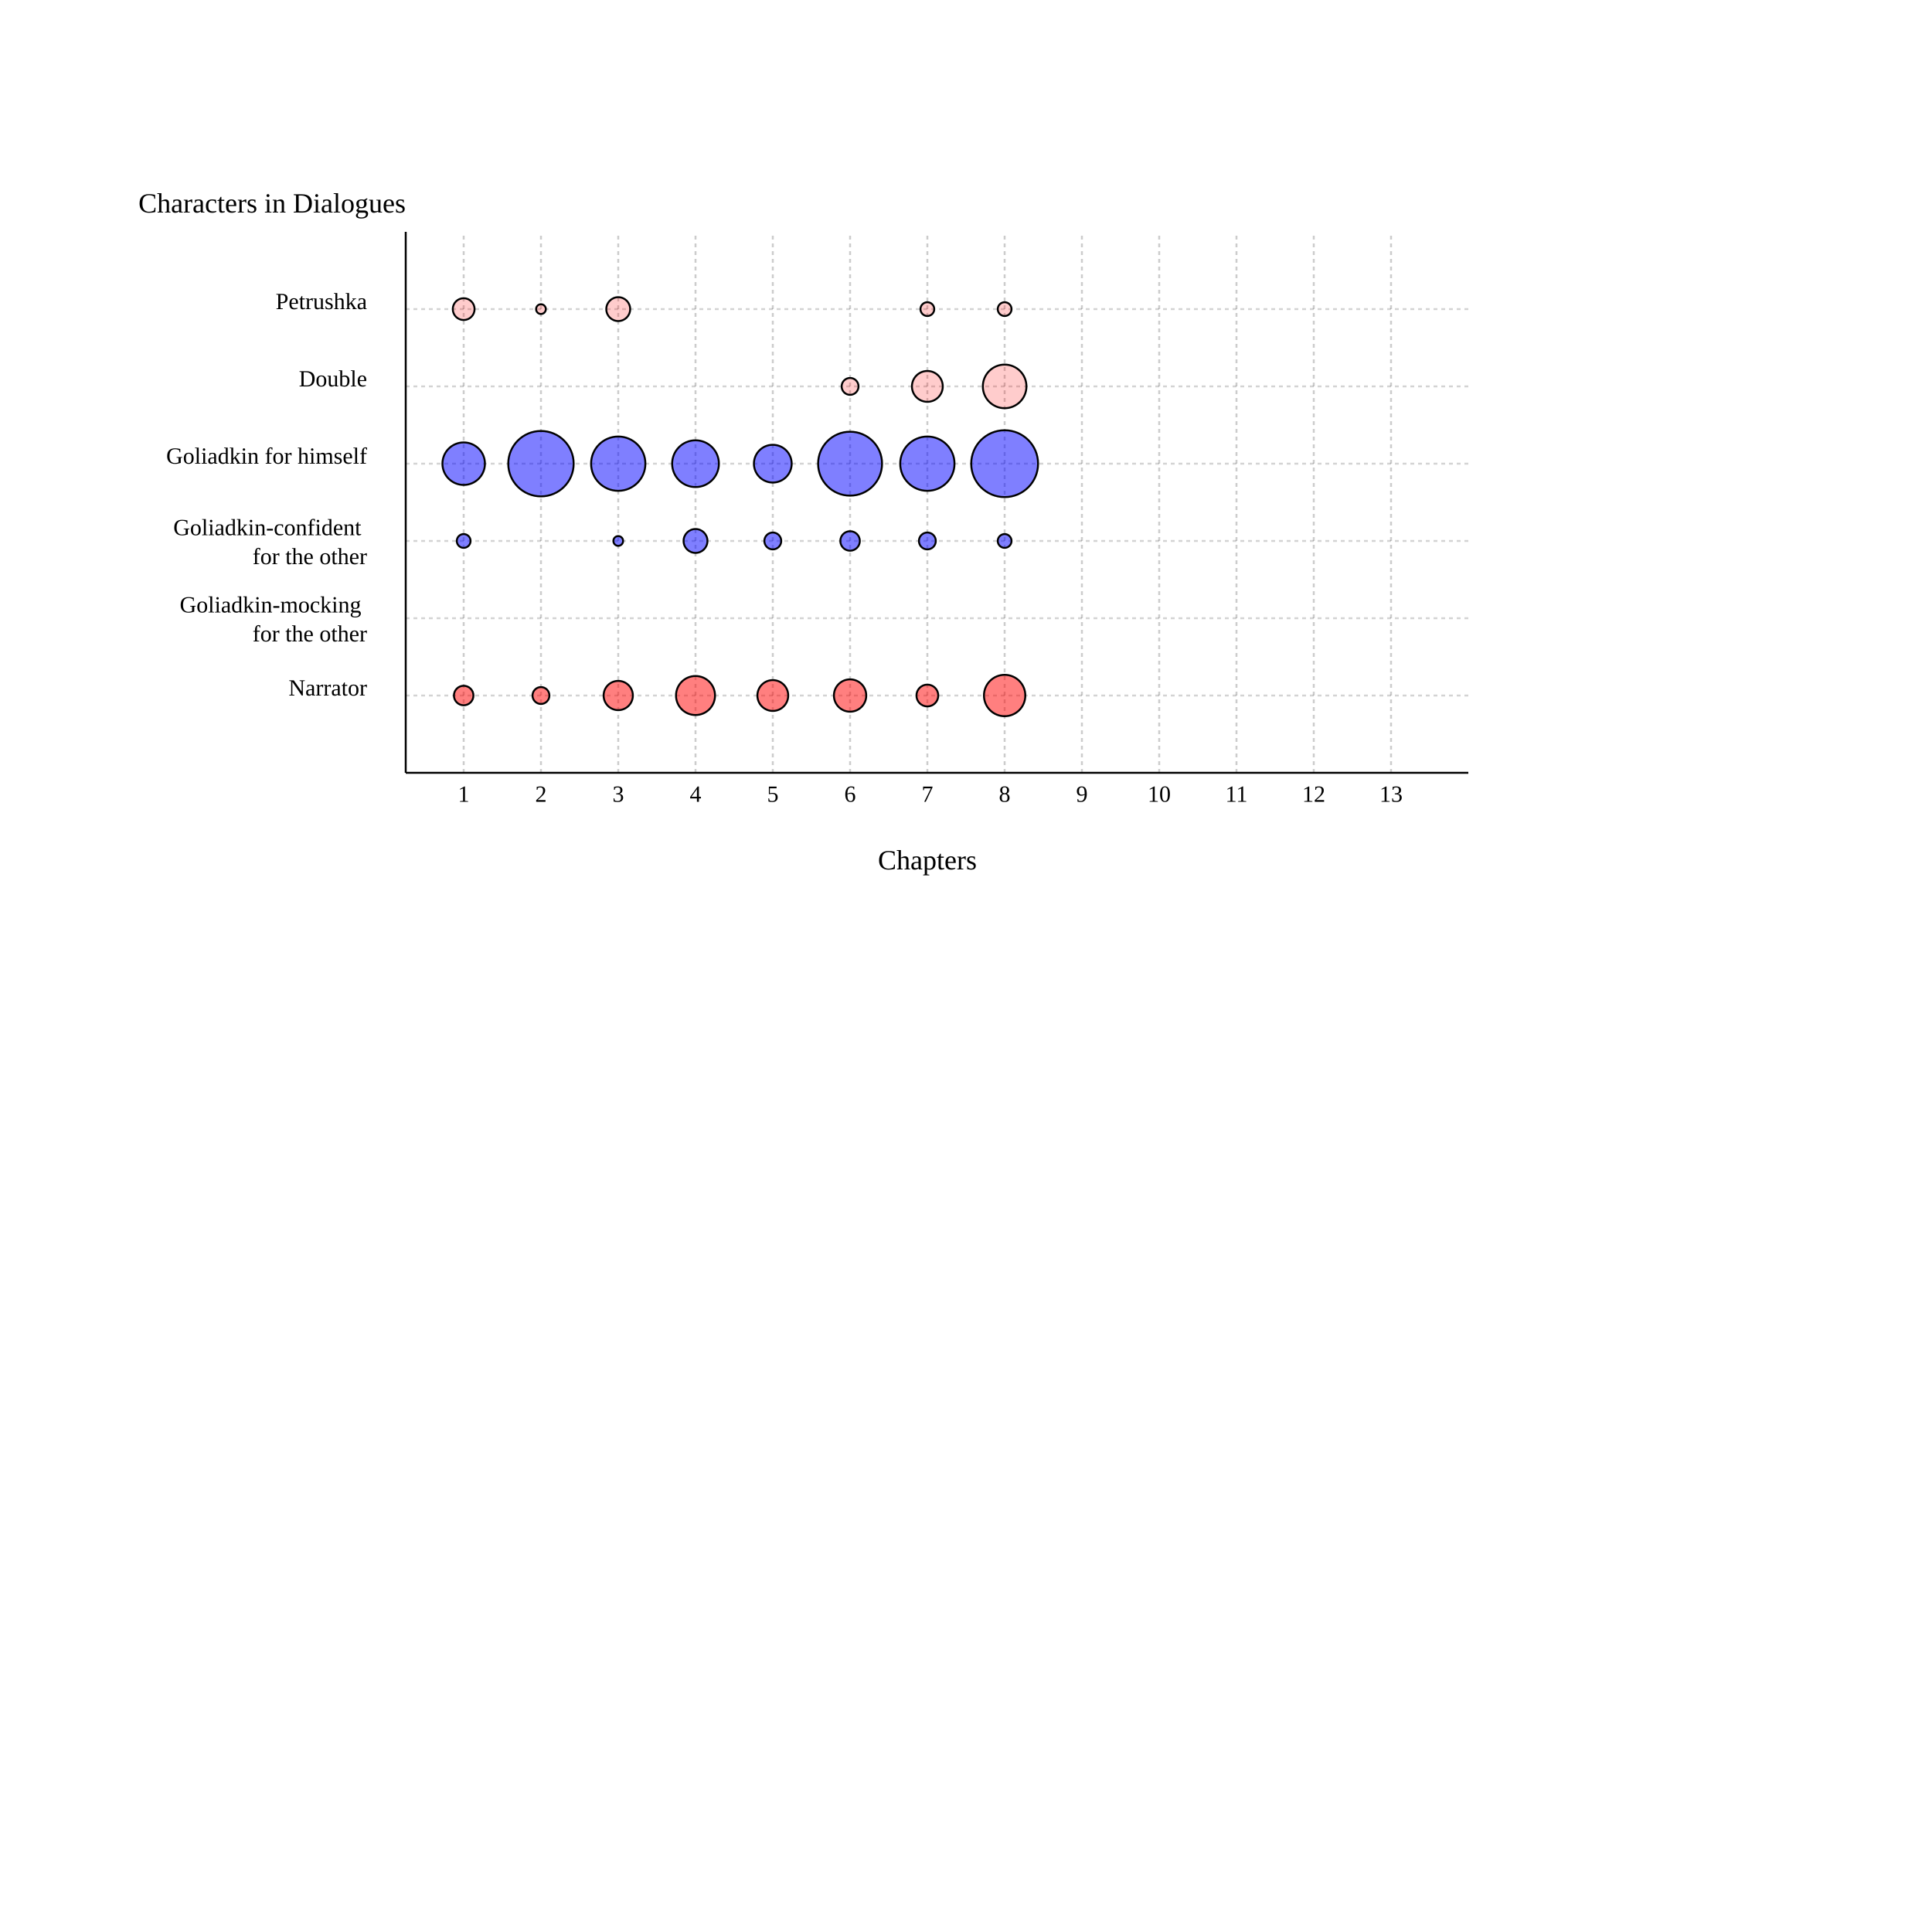
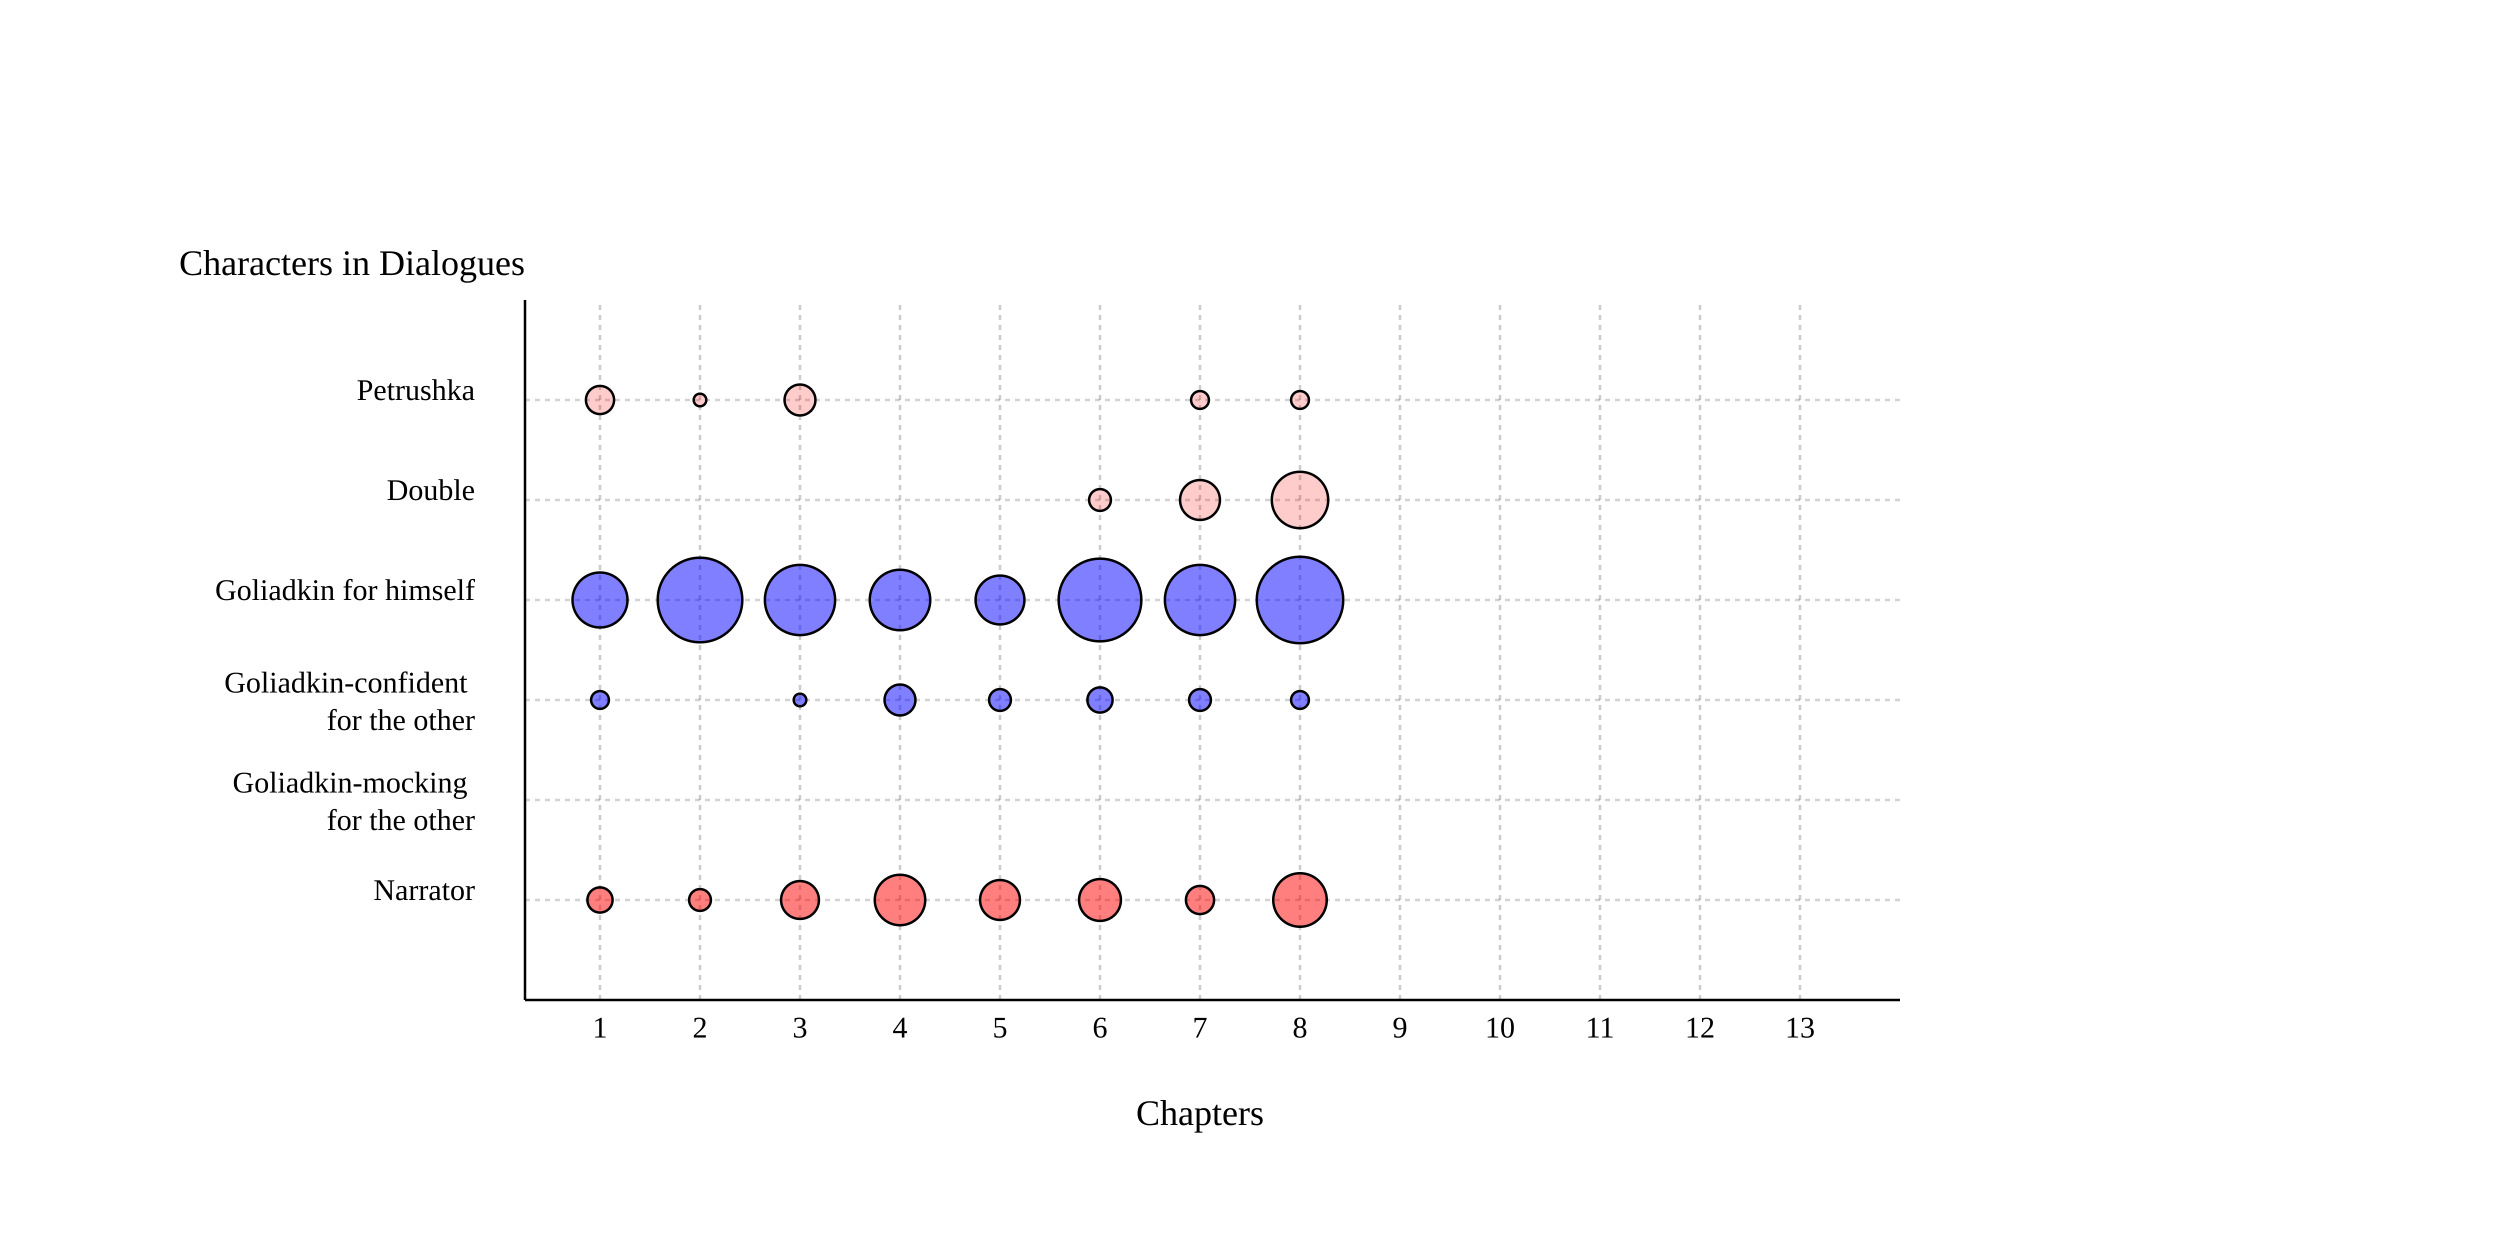
- <svg xmlns="http://www.w3.org/2000/svg" xmlns:xlink="http://www.w3.org/1999/xlink" width="1000" height="1000">
+ <svg xmlns="http://www.w3.org/2000/svg" xmlns:xlink="http://www.w3.org/1999/xlink" width="1000" height="500">
  <g transform="translate(200, 400)">
    <line x1="10" x2="560" y1="-40" y2="-40" stroke="lightgray" stroke-width="1" stroke-dasharray="2 2" />
    <text x="-10" y="-40" text-anchor="end">
      <tspan x="-10">Narrator</tspan>
    </text>
    <line x1="10" x2="560" y1="-80" y2="-80" stroke="lightgray" stroke-width="1" stroke-dasharray="2 2" />
    <text x="-10" y="-80" text-anchor="end">
      <tspan x="-10" dy="-03">Goliadkin-mocking</tspan>
      <tspan x="-10" dy="15">for the other</tspan>
    </text>
    <line x1="10" x2="560" y1="-120" y2="-120" stroke="lightgray" stroke-width="1" stroke-dasharray="2 2" />
    <text x="-10" y="-120" text-anchor="end">
      <tspan x="-10" dy="-03">Goliadkin-confident</tspan>
      <tspan x="-10" dy="15">for the other</tspan>
    </text>
    <line x1="10" x2="560" y1="-160" y2="-160" stroke="lightgray" stroke-width="1" stroke-dasharray="2 2" />
    <text x="-10" y="-160" text-anchor="end">
      <tspan x="-10">Goliadkin for himself</tspan>
    </text>
    <line x1="10" x2="560" y1="-200" y2="-200" stroke="lightgray" stroke-width="1" stroke-dasharray="2 2" />
    <text x="-10" y="-200" text-anchor="end">
      <tspan x="-10">Double</tspan>
    </text>
    <line x1="10" x2="560" y1="-240" y2="-240" stroke="lightgray" stroke-width="1" stroke-dasharray="2 2" />
    <text x="-10" y="-240" text-anchor="end">
      <tspan x="-10">Petrushka</tspan>
    </text>
    <line x1="10" x2="10" y1="0" y2="-280" stroke="black" stroke-width="1" />
    <line x1="10" x2="560" y1="0" y2="0" stroke="black" stroke-width="1" />
    <text x="280" y="50" text-anchor="middle" font-size="larger">Chapters</text>
    <text x="10" y="-290" text-anchor="end" font-size="larger">Characters in
                    Dialogues</text>
    <line x1="40" x2="40" y1="0" y2="-280" stroke="black" opacity="0.2" stroke-width="1" stroke-dasharray="2 2" />
    <text x="40" y="15" text-anchor="middle" text-decoration="underline">
      <a xlink:href="http://dostoevsky.obdurodon.org/text.xhtml#ch1">1</a>
    </text>
    <circle cx="40" cy="-240" r="5.642" fill-opacity="0.2" stroke="black" fill="red" />
    <circle cx="40" cy="-200" r="0" fill-opacity="0.2" stroke="black" fill="red" />
    <circle cx="40" cy="-160" r="10.998" fill-opacity="0.5" stroke="black" fill="blue" />
    <circle cx="40" cy="-120" r="3.568" fill-opacity="0.5" stroke="black" fill="blue" />
    <circle cx="40" cy="-80" r="0" fill-opacity="0.5" stroke="black" fill="blue" />
    <circle cx="40" cy="-40" r="5.046" fill-opacity="0.5" stroke="black" fill="red" />
    <line x1="80" x2="80" y1="0" y2="-280" stroke="black" opacity="0.2" stroke-width="1" stroke-dasharray="2 2" />
    <text x="80" y="15" text-anchor="middle" text-decoration="underline">
      <a xlink:href="http://dostoevsky.obdurodon.org/text.xhtml#ch2">2</a>
    </text>
    <circle cx="80" cy="-240" r="2.523" fill-opacity="0.2" stroke="black" fill="red" />
    <circle cx="80" cy="-200" r="0" fill-opacity="0.2" stroke="black" fill="red" />
    <circle cx="80" cy="-160" r="16.926" fill-opacity="0.5" stroke="black" fill="blue" />
    <circle cx="80" cy="-120" r="0" fill-opacity="0.5" stroke="black" fill="blue" />
    <circle cx="80" cy="-80" r="0" fill-opacity="0.5" stroke="black" fill="blue" />
    <circle cx="80" cy="-40" r="4.37" fill-opacity="0.5" stroke="black" fill="red" />
    <line x1="120" x2="120" y1="0" y2="-280" stroke="black" opacity="0.2" stroke-width="1" stroke-dasharray="2 2" />
    <text x="120" y="15" text-anchor="middle" text-decoration="underline">
      <a xlink:href="http://dostoevsky.obdurodon.org/text.xhtml#ch3">3</a>
    </text>
    <circle cx="120" cy="-240" r="6.18" fill-opacity="0.2" stroke="black" fill="red" />
    <circle cx="120" cy="-200" r="0" fill-opacity="0.2" stroke="black" fill="red" />
    <circle cx="120" cy="-160" r="14.048" fill-opacity="0.5" stroke="black" fill="blue" />
    <circle cx="120" cy="-120" r="2.523" fill-opacity="0.5" stroke="black" fill="blue" />
    <circle cx="120" cy="-80" r="0" fill-opacity="0.5" stroke="black" fill="blue" />
    <circle cx="120" cy="-40" r="7.569" fill-opacity="0.5" stroke="black" fill="red" />
    <line x1="160" x2="160" y1="0" y2="-280" stroke="black" opacity="0.2" stroke-width="1" stroke-dasharray="2 2" />
    <text x="160" y="15" text-anchor="middle" text-decoration="underline">
      <a xlink:href="http://dostoevsky.obdurodon.org/text.xhtml#ch4">4</a>
    </text>
    <circle cx="160" cy="-240" r="0" fill-opacity="0.2" stroke="black" fill="red" />
    <circle cx="160" cy="-200" r="0" fill-opacity="0.2" stroke="black" fill="red" />
    <circle cx="160" cy="-160" r="12.101" fill-opacity="0.5" stroke="black" fill="blue" />
    <circle cx="160" cy="-120" r="6.18" fill-opacity="0.5" stroke="black" fill="blue" />
    <circle cx="160" cy="-80" r="0" fill-opacity="0.5" stroke="black" fill="blue" />
    <circle cx="160" cy="-40" r="10.093" fill-opacity="0.5" stroke="black" fill="red" />
    <line x1="200" x2="200" y1="0" y2="-280" stroke="black" opacity="0.2" stroke-width="1" stroke-dasharray="2 2" />
    <text x="200" y="15" text-anchor="middle" text-decoration="underline">
      <a xlink:href="http://dostoevsky.obdurodon.org/text.xhtml#ch5">5</a>
    </text>
    <circle cx="200" cy="-240" r="0" fill-opacity="0.2" stroke="black" fill="red" />
    <circle cx="200" cy="-200" r="0" fill-opacity="0.2" stroke="black" fill="red" />
    <circle cx="200" cy="-160" r="9.772" fill-opacity="0.5" stroke="black" fill="blue" />
    <circle cx="200" cy="-120" r="4.37" fill-opacity="0.5" stroke="black" fill="blue" />
    <circle cx="200" cy="-80" r="0" fill-opacity="0.5" stroke="black" fill="blue" />
    <circle cx="200" cy="-40" r="7.979" fill-opacity="0.5" stroke="black" fill="red" />
    <line x1="240" x2="240" y1="0" y2="-280" stroke="black" opacity="0.2" stroke-width="1" stroke-dasharray="2 2" />
    <text x="240" y="15" text-anchor="middle" text-decoration="underline">
      <a xlink:href="http://dostoevsky.obdurodon.org/text.xhtml#ch6">6</a>
    </text>
    <circle cx="240" cy="-240" r="0" fill-opacity="0.2" stroke="black" fill="red" />
    <circle cx="240" cy="-200" r="4.37" fill-opacity="0.2" stroke="black" fill="red" />
    <circle cx="240" cy="-160" r="16.545" fill-opacity="0.5" stroke="black" fill="blue" />
    <circle cx="240" cy="-120" r="5.046" fill-opacity="0.5" stroke="black" fill="blue" />
    <circle cx="240" cy="-80" r="0" fill-opacity="0.5" stroke="black" fill="blue" />
    <circle cx="240" cy="-40" r="8.368" fill-opacity="0.5" stroke="black" fill="red" />
    <line x1="280" x2="280" y1="0" y2="-280" stroke="black" opacity="0.2" stroke-width="1" stroke-dasharray="2 2" />
    <text x="280" y="15" text-anchor="middle" text-decoration="underline">
      <a xlink:href="http://dostoevsky.obdurodon.org/text.xhtml#ch7">7</a>
    </text>
    <circle cx="280" cy="-240" r="3.568" fill-opacity="0.2" stroke="black" fill="red" />
    <circle cx="280" cy="-200" r="7.979" fill-opacity="0.2" stroke="black" fill="red" />
    <circle cx="280" cy="-160" r="14.048" fill-opacity="0.5" stroke="black" fill="blue" />
    <circle cx="280" cy="-120" r="4.37" fill-opacity="0.5" stroke="black" fill="blue" />
    <circle cx="280" cy="-80" r="0" fill-opacity="0.5" stroke="black" fill="blue" />
    <circle cx="280" cy="-40" r="5.642" fill-opacity="0.5" stroke="black" fill="red" />
    <line x1="320" x2="320" y1="0" y2="-280" stroke="black" opacity="0.2" stroke-width="1" stroke-dasharray="2 2" />
    <text x="320" y="15" text-anchor="middle" text-decoration="underline">
      <a xlink:href="http://dostoevsky.obdurodon.org/text.xhtml#ch8">8</a>
    </text>
    <circle cx="320" cy="-240" r="3.568" fill-opacity="0.2" stroke="black" fill="red" />
    <circle cx="320" cy="-200" r="11.284" fill-opacity="0.2" stroke="black" fill="red" />
    <circle cx="320" cy="-160" r="17.298" fill-opacity="0.5" stroke="black" fill="blue" />
    <circle cx="320" cy="-120" r="3.568" fill-opacity="0.5" stroke="black" fill="blue" />
    <circle cx="320" cy="-80" r="0" fill-opacity="0.5" stroke="black" fill="blue" />
    <circle cx="320" cy="-40" r="10.705" fill-opacity="0.5" stroke="black" fill="red" />
    <line x1="360" x2="360" y1="0" y2="-280" stroke="black" opacity="0.2" stroke-width="1" stroke-dasharray="2 2" />
    <text x="360" y="15" text-anchor="middle" text-decoration="underline">
      <a xlink:href="http://dostoevsky.obdurodon.org/text.xhtml#ch9">9</a>
    </text>
    <circle cx="360" cy="-240" r="0" fill-opacity="0.2" stroke="black" fill="red" />
    <circle cx="360" cy="-200" r="0" fill-opacity="0.2" stroke="black" fill="red" />
    <circle cx="360" cy="-160" r="0" fill-opacity="0.5" stroke="black" fill="blue" />
    <circle cx="360" cy="-120" r="0" fill-opacity="0.5" stroke="black" fill="blue" />
    <circle cx="360" cy="-80" r="0" fill-opacity="0.5" stroke="black" fill="blue" />
    <circle cx="360" cy="-40" r="0" fill-opacity="0.5" stroke="black" fill="red" />
    <line x1="400" x2="400" y1="0" y2="-280" stroke="black" opacity="0.2" stroke-width="1" stroke-dasharray="2 2" />
    <text x="400" y="15" text-anchor="middle" text-decoration="underline">
      <a xlink:href="http://dostoevsky.obdurodon.org/text.xhtml#ch10">10</a>
    </text>
    <circle cx="400" cy="-240" r="0" fill-opacity="0.2" stroke="black" fill="red" />
    <circle cx="400" cy="-200" r="0" fill-opacity="0.2" stroke="black" fill="red" />
    <circle cx="400" cy="-160" r="0" fill-opacity="0.5" stroke="black" fill="blue" />
    <circle cx="400" cy="-120" r="0" fill-opacity="0.5" stroke="black" fill="blue" />
    <circle cx="400" cy="-80" r="0" fill-opacity="0.5" stroke="black" fill="blue" />
    <circle cx="400" cy="-40" r="0" fill-opacity="0.5" stroke="black" fill="red" />
    <line x1="440" x2="440" y1="0" y2="-280" stroke="black" opacity="0.2" stroke-width="1" stroke-dasharray="2 2" />
    <text x="440" y="15" text-anchor="middle" text-decoration="underline">
      <a xlink:href="http://dostoevsky.obdurodon.org/text.xhtml#ch11">11</a>
    </text>
    <circle cx="440" cy="-240" r="0" fill-opacity="0.2" stroke="black" fill="red" />
    <circle cx="440" cy="-200" r="0" fill-opacity="0.2" stroke="black" fill="red" />
    <circle cx="440" cy="-160" r="0" fill-opacity="0.5" stroke="black" fill="blue" />
    <circle cx="440" cy="-120" r="0" fill-opacity="0.5" stroke="black" fill="blue" />
    <circle cx="440" cy="-80" r="0" fill-opacity="0.5" stroke="black" fill="blue" />
    <circle cx="440" cy="-40" r="0" fill-opacity="0.5" stroke="black" fill="red" />
    <line x1="480" x2="480" y1="0" y2="-280" stroke="black" opacity="0.2" stroke-width="1" stroke-dasharray="2 2" />
    <text x="480" y="15" text-anchor="middle" text-decoration="underline">
      <a xlink:href="http://dostoevsky.obdurodon.org/text.xhtml#ch12">12</a>
    </text>
    <circle cx="480" cy="-240" r="0" fill-opacity="0.2" stroke="black" fill="red" />
    <circle cx="480" cy="-200" r="0" fill-opacity="0.2" stroke="black" fill="red" />
    <circle cx="480" cy="-160" r="0" fill-opacity="0.5" stroke="black" fill="blue" />
    <circle cx="480" cy="-120" r="0" fill-opacity="0.5" stroke="black" fill="blue" />
    <circle cx="480" cy="-80" r="0" fill-opacity="0.5" stroke="black" fill="blue" />
    <circle cx="480" cy="-40" r="0" fill-opacity="0.5" stroke="black" fill="red" />
    <line x1="520" x2="520" y1="0" y2="-280" stroke="black" opacity="0.2" stroke-width="1" stroke-dasharray="2 2" />
    <text x="520" y="15" text-anchor="middle" text-decoration="underline">
      <a xlink:href="http://dostoevsky.obdurodon.org/text.xhtml#ch13">13</a>
    </text>
    <circle cx="520" cy="-240" r="0" fill-opacity="0.2" stroke="black" fill="red" />
    <circle cx="520" cy="-200" r="0" fill-opacity="0.2" stroke="black" fill="red" />
    <circle cx="520" cy="-160" r="0" fill-opacity="0.5" stroke="black" fill="blue" />
    <circle cx="520" cy="-120" r="0" fill-opacity="0.5" stroke="black" fill="blue" />
    <circle cx="520" cy="-80" r="0" fill-opacity="0.5" stroke="black" fill="blue" />
    <circle cx="520" cy="-40" r="0" fill-opacity="0.5" stroke="black" fill="red" />
  </g>
</svg>
